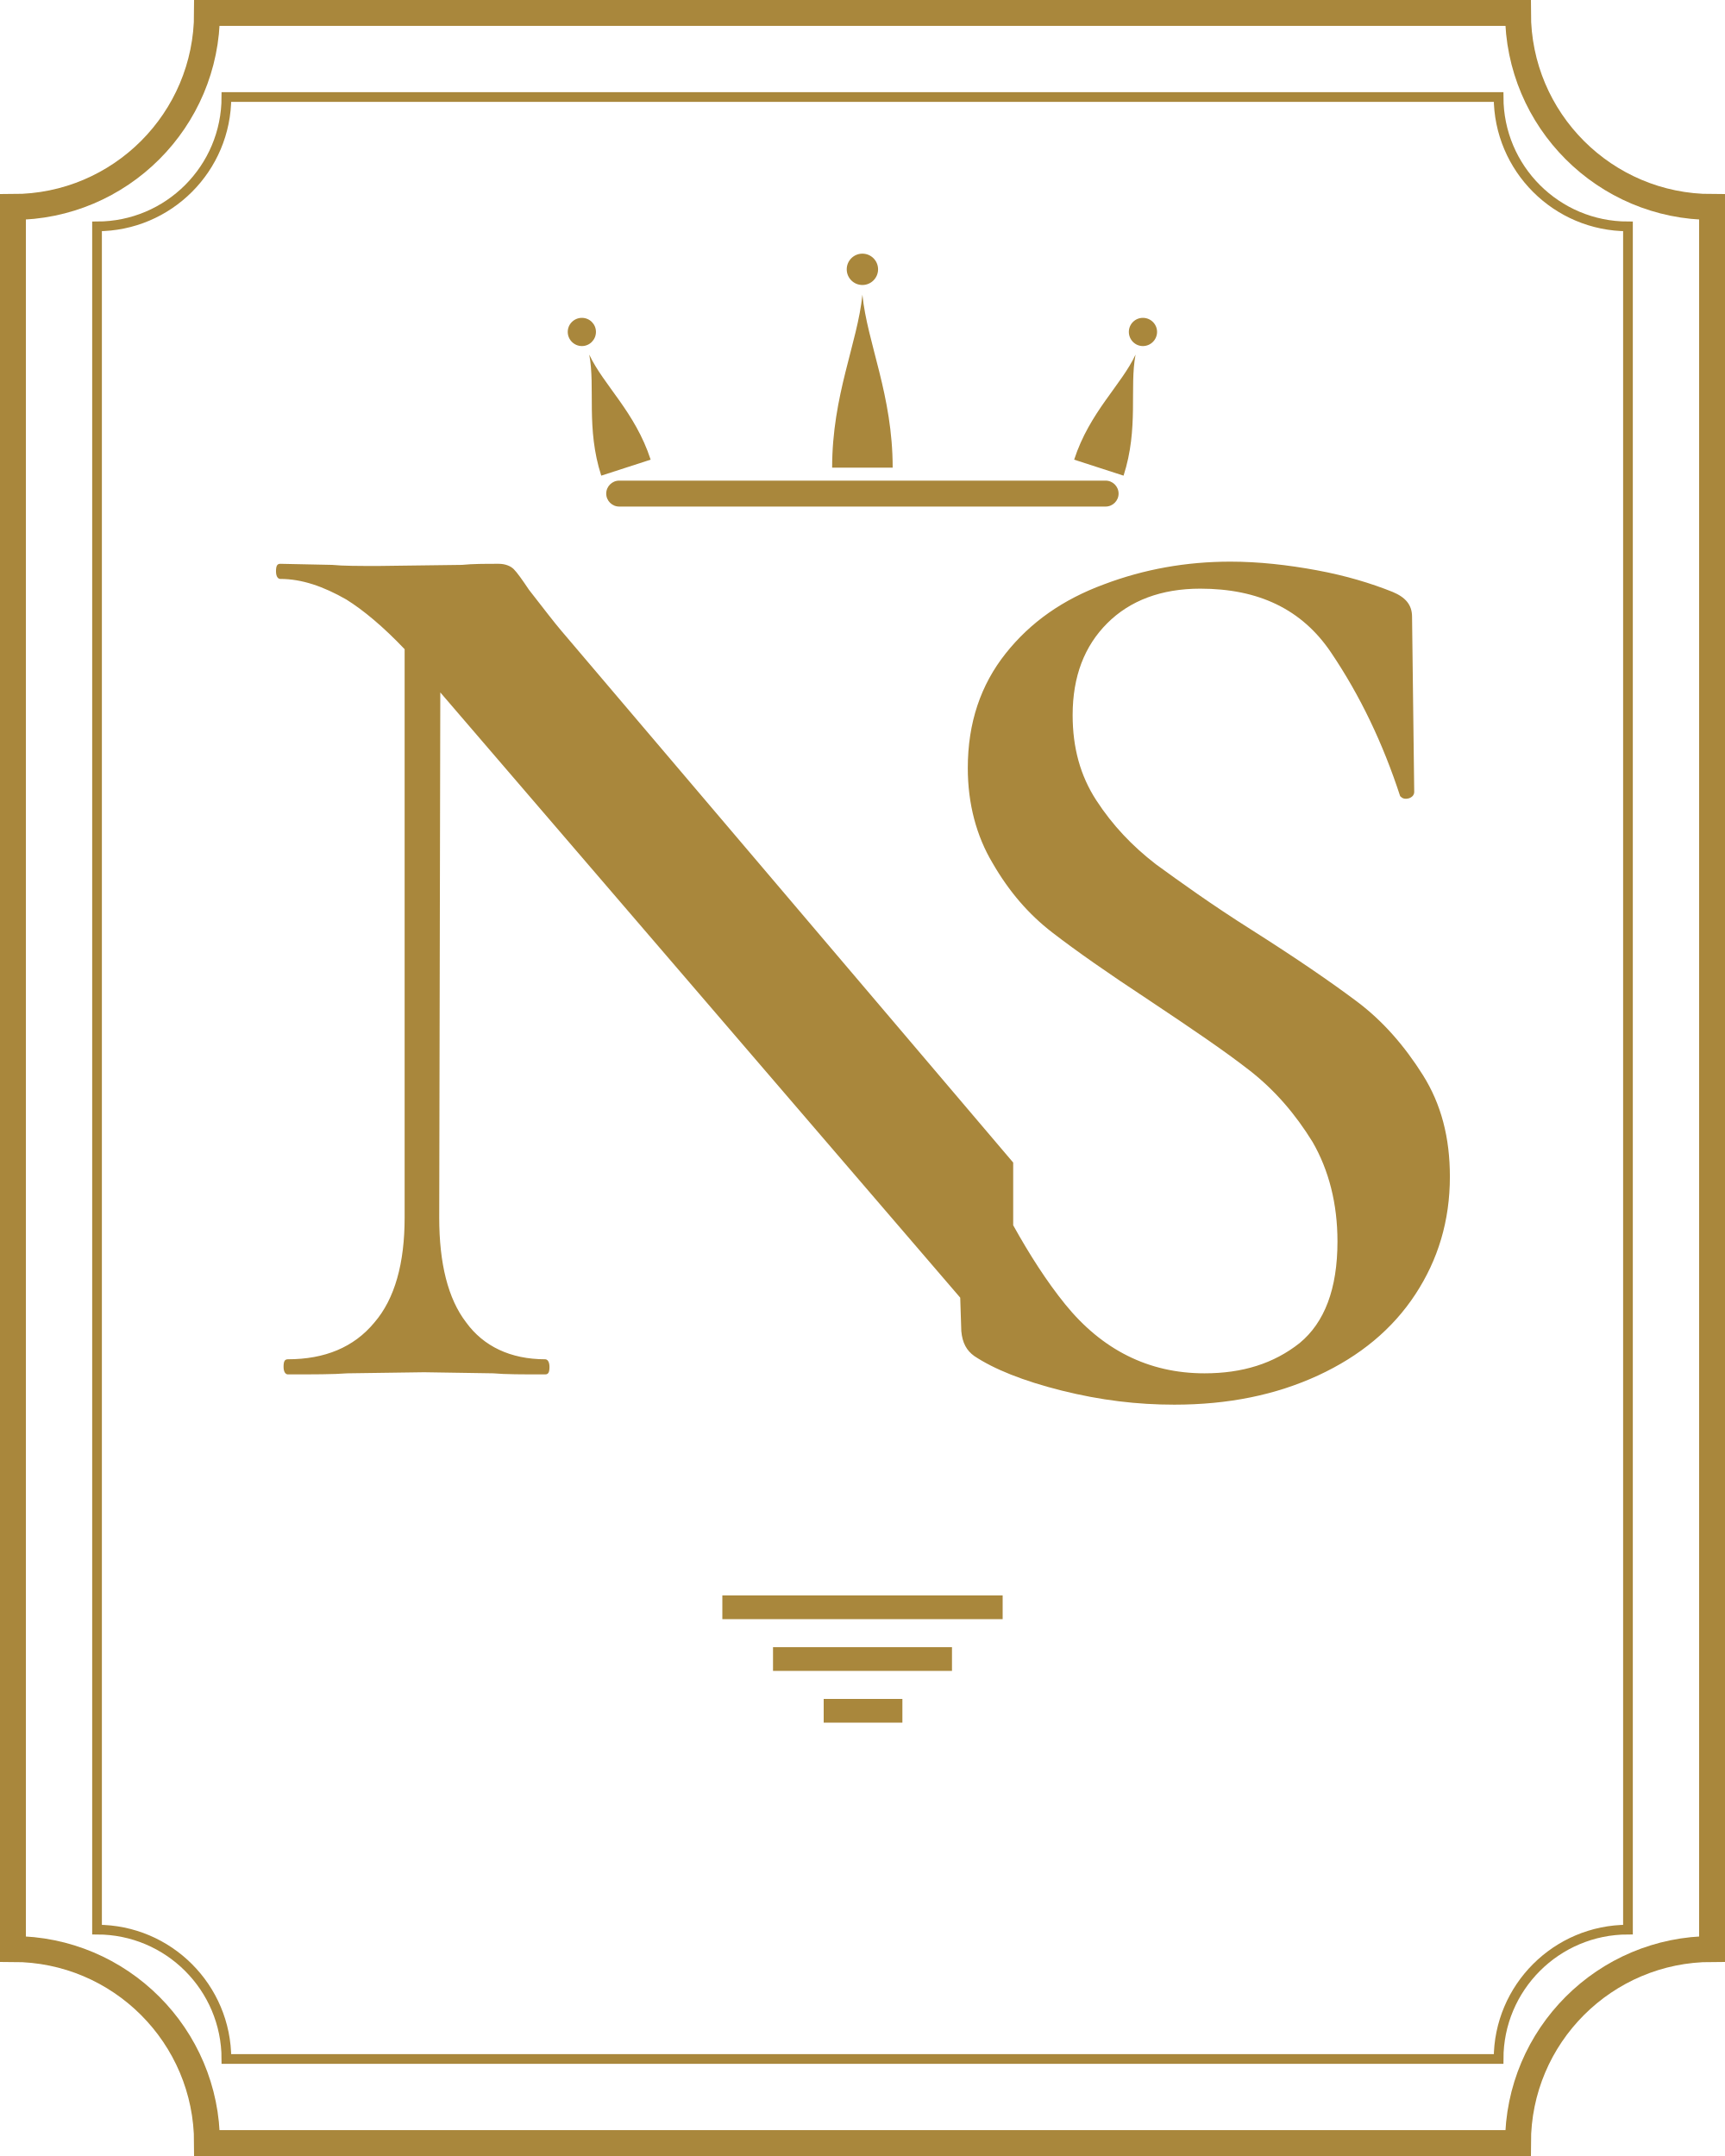
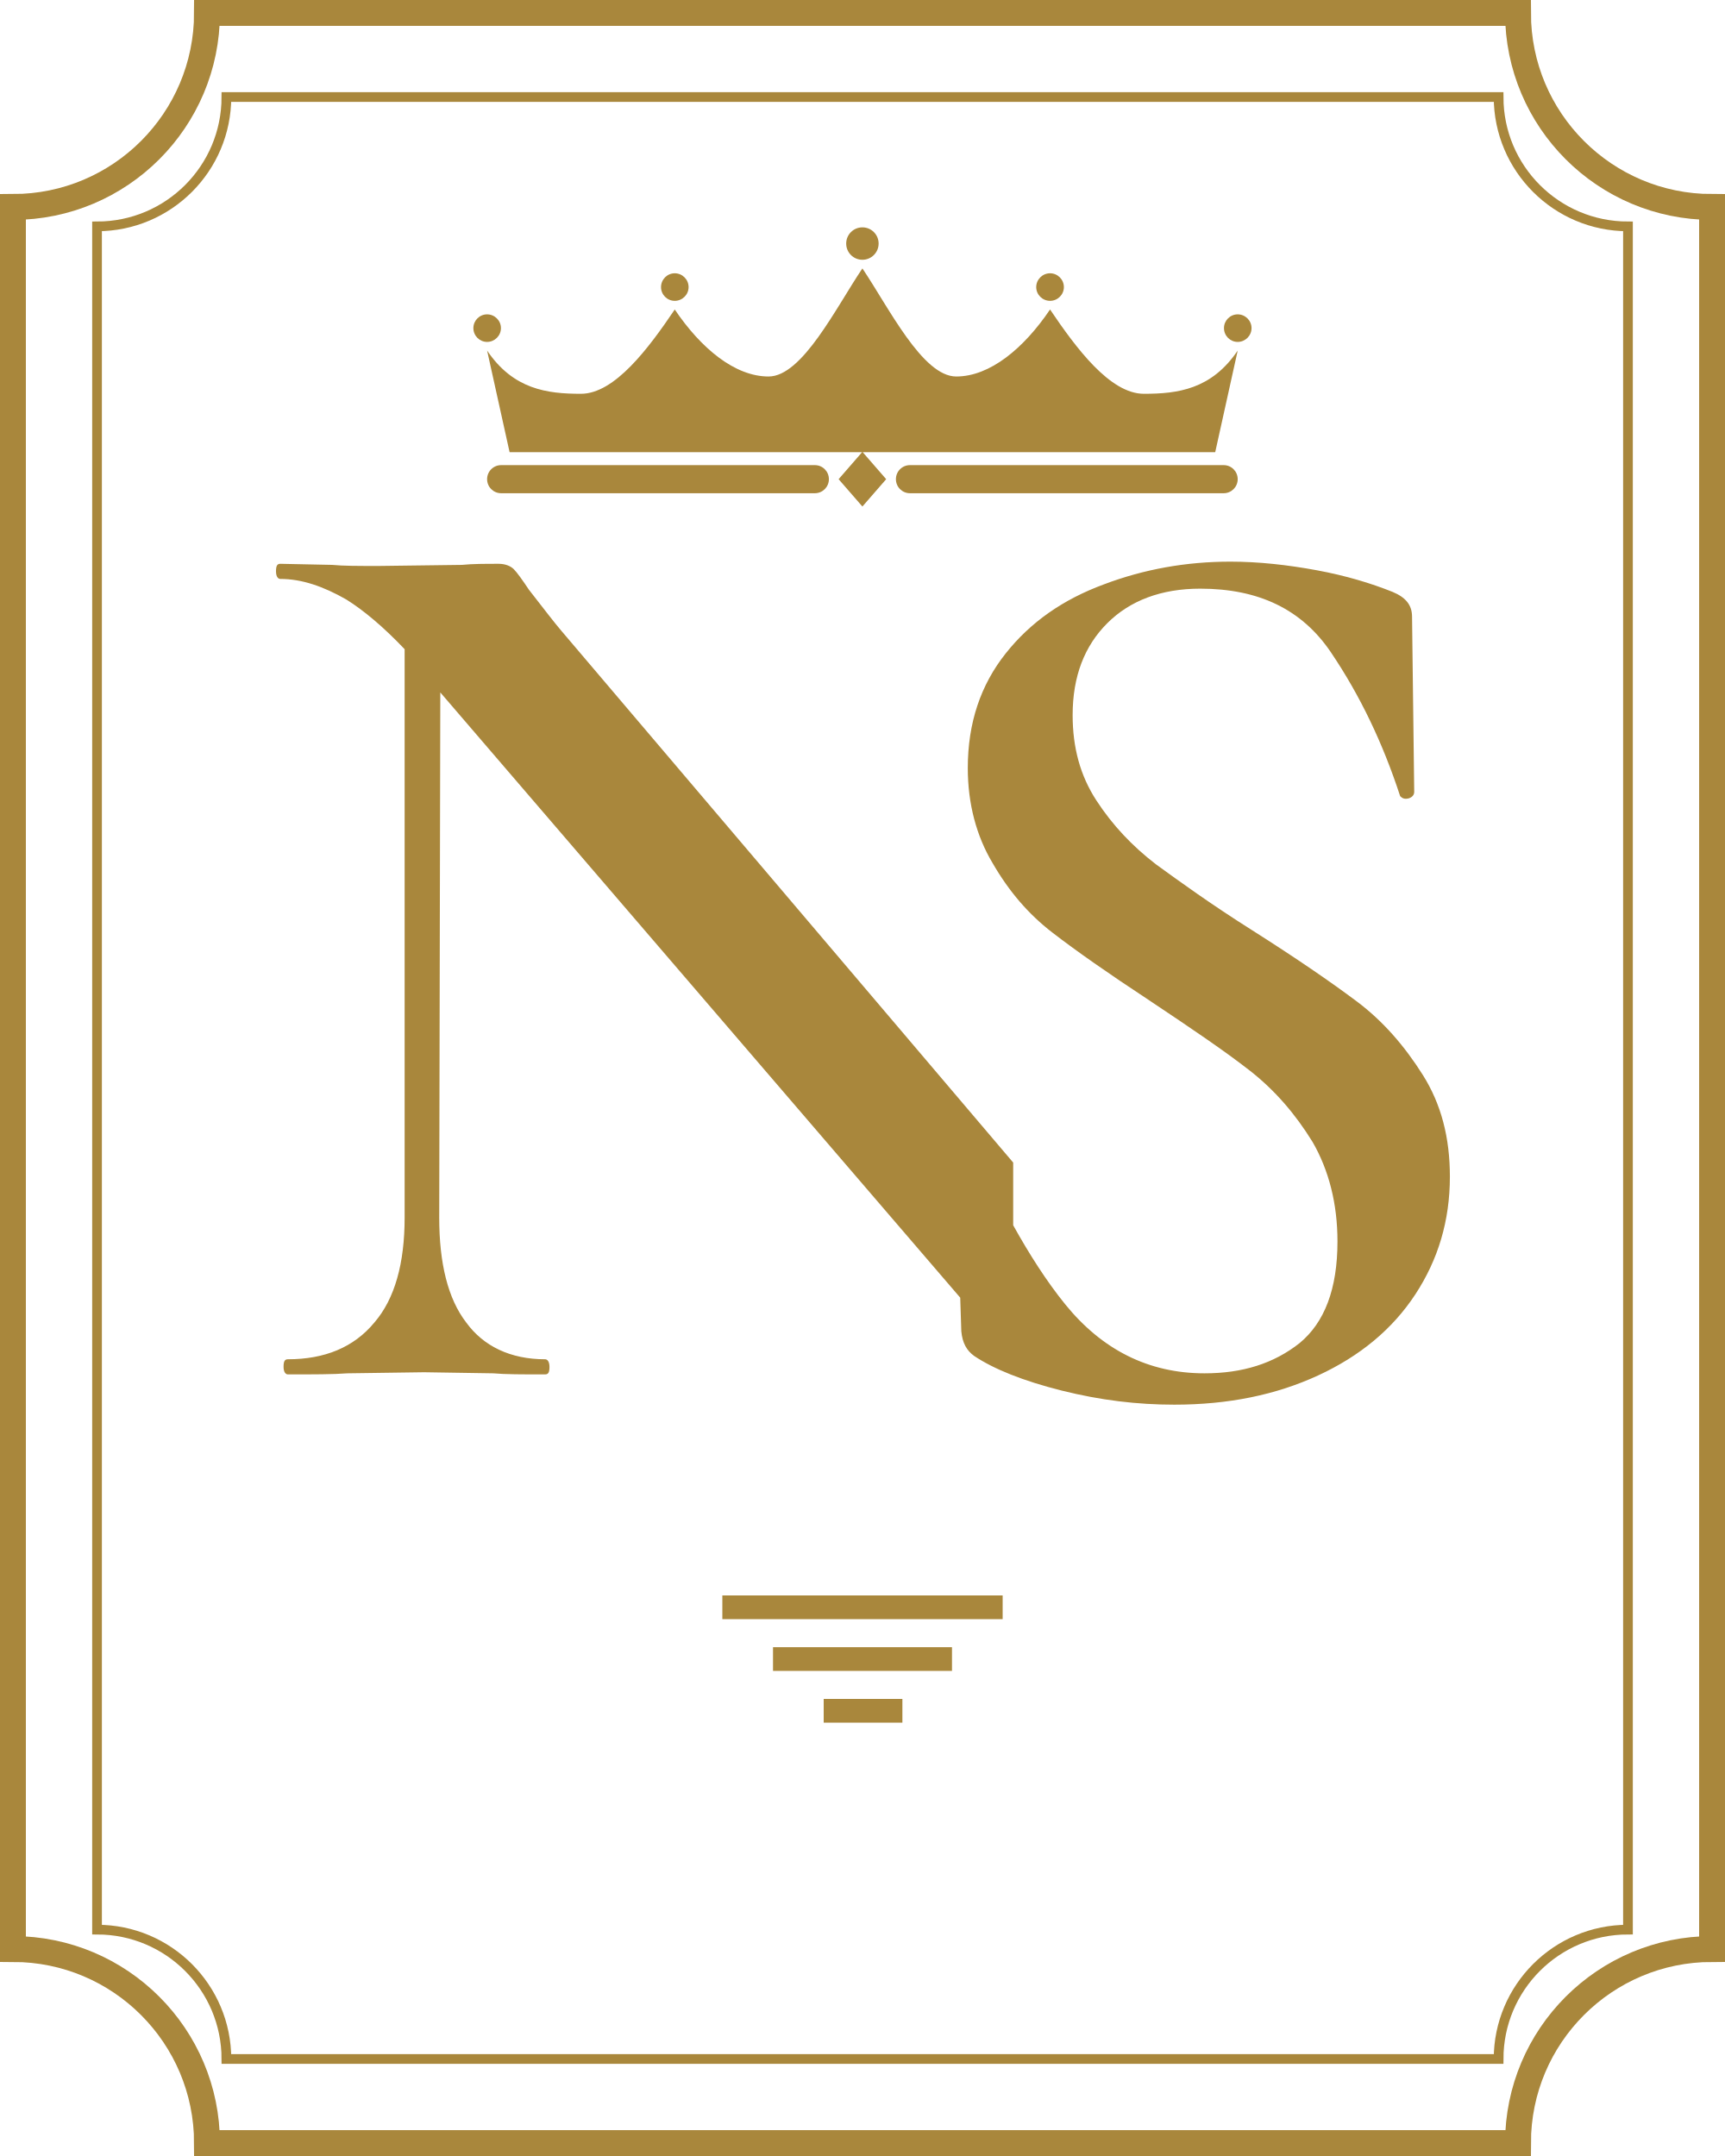
<svg xmlns="http://www.w3.org/2000/svg" viewBox="0 0 160 200" width="160" height="200" role="img" aria-label="NS Perfume">
  <path d="M19.2 1.2H140.8A18 18 0 0 0 158.8 19.2V180.8A18 18 0 0 0 140.8 198.8H19.2A18 18 0 0 0 1.2 180.8V19.2A18 18 0 0 0 19.2 1.2Z" fill="none" stroke="#A9873C" stroke-width="2.4" />
  <path d="M21 9H139A12 12 0 0 0 151 21V179A12 12 0 0 0 139 191H21A12 12 0 0 0 9 179V21A12 12 0 0 0 21 9Z" fill="none" stroke="#A9873C" stroke-width="0.9" />
  <path transform="translate(25.6 52) scale(1.0026)" d="M15.1,60.8c0,4.2 0.8,7.5 2.5,9.7c1.6,2.2 4.1,3.4 7.3,3.4c0.2,0 0.4,0.2 0.4,0.7c0,0.5 -0.1,0.7 -0.4,0.7c-2.1,0 -3.7,0 -4.8,-0.1l-6.4,-0.1l-7.1,0.1c-1.3,0.1 -3.1,0.1 -5.5,0.1c-0.2,0 -0.4,-0.2 -0.4,-0.7c0,-0.5 0.1,-0.7 0.4,-0.7c3.4,0 6.1,-1.1 8,-3.4c1.9,-2.2 2.8,-5.5 2.8,-9.7v-52.6c-2,-2.1 -3.8,-3.6 -5.4,-4.6c-2.1,-1.2 -4.1,-1.9 -6.1,-1.9c-0.2,0 -0.4,-0.2 -0.4,-0.7c0,-0.5 0.1,-0.7 0.4,-0.7l4.8,0.1c1,0.1 2.4,0.1 4.3,0.1l7.7,-0.1c1,-0.1 2.1,-0.1 3.4,-0.1c0.6,0 1.1,0.2 1.4,0.5c0.3,0.3 0.8,1 1.4,1.9c1.4,1.8 2.4,3.1 3,3.8l41.8,49.2v5.8c1.5,2.7 3.1,5.2 4.8,7.3c3.4,4.2 7.7,6.4 12.9,6.4c3.5,0 6.4,-0.9 8.8,-2.8c2.3,-1.9 3.5,-5 3.5,-9.4c0,-3.5 -0.8,-6.6 -2.3,-9.2c-1.6,-2.6 -3.5,-4.8 -5.8,-6.6c-2.3,-1.8 -5.4,-3.9 -9.3,-6.5c-3.8,-2.5 -6.8,-4.6 -9,-6.3c-2.2,-1.7 -4,-3.8 -5.5,-6.4c-1.5,-2.5 -2.3,-5.5 -2.3,-8.8c0,-4.2 1.2,-7.7 3.5,-10.6c2.3,-2.9 5.3,-5 9.1,-6.4c3.7,-1.4 7.6,-2.1 11.7,-2.1c2.6,0 5.3,0.3 8,0.8c2.7,0.5 5,1.2 7,2c1.2,0.5 1.8,1.2 1.8,2.3l0.2,16.2c0,0.3 -0.2,0.5 -0.5,0.6c-0.4,0.1 -0.6,0 -0.8,-0.2c-1.6,-4.9 -3.7,-9.3 -6.4,-13.3c-2.7,-4 -6.7,-5.9 -12.1,-5.9c-3.6,0 -6.5,1.1 -8.6,3.2c-2.1,2.1 -3.2,4.9 -3.2,8.5c0,3 0.7,5.6 2.2,7.9c1.5,2.3 3.3,4.2 5.5,5.9c2.2,1.6 5.1,3.7 8.9,6.1c4.1,2.6 7.3,4.8 9.7,6.6c2.4,1.8 4.4,4.1 6.1,6.8c1.7,2.7 2.5,5.8 2.5,9.4c0,4.1 -1.1,7.7 -3.2,10.9c-2.1,3.2 -5.1,5.7 -9,7.5c-3.9,1.8 -8.3,2.7 -13.3,2.7c-3.4,0 -6.8,-0.4 -10.4,-1.3c-3.6,-0.9 -6.3,-2 -8.1,-3.2c-0.7,-0.5 -1.1,-1.2 -1.2,-2.3l-0.1,-3.1l-48.1,-56z" fill="#A9873C" />
-   <path id="crown" transform="translate(25.6 23.53) scale(1.0026)" d="M51.45 19.8C51.45 13.08 53.8 8.28 54.25 3.8C54.7 8.28 57.05 13.08 57.05 19.8ZM30.09 20.54C28.67 16.15 29.56 12.39 28.98 9.34C30.29 12.15 33.23 14.66 34.66 19.06ZM73.84 19.06C75.27 14.66 78.21 12.15 79.52 9.34C78.94 12.39 79.83 16.15 78.41 20.54ZM31.75 21L76.75 21C77.41 21 77.95 21.54 77.95 22.2C77.95 22.86 77.41 23.4 76.75 23.4L31.75 23.4C31.09 23.4 30.55 22.86 30.55 22.2C30.55 21.54 31.09 21 31.75 21ZM54.25 0C55.05 0 55.7 0.65 55.7 1.45C55.7 2.25 55.05 2.9 54.25 2.9C53.45 2.9 52.8 2.25 52.8 1.45C52.8 0.65 53.45 0 54.25 0ZM28.3 5.94C29.02 5.94 29.6 6.52 29.6 7.24C29.6 7.96 29.02 8.55 28.3 8.55C27.58 8.55 26.99 7.96 26.99 7.24C26.99 6.52 27.58 5.94 28.3 5.94ZM80.2 5.94C80.92 5.94 81.51 6.52 81.51 7.24C81.51 7.96 80.92 8.55 80.2 8.55C79.48 8.55 78.9 7.96 78.9 7.24C78.9 6.52 79.48 5.94 80.2 5.94Z" fill="#A9873C" />
+   <path id="crown" transform="translate(25.6 21.09) scale(1.0026)" d="M21.61 20.8L19.53 11.4C21.96 15 25.09 15.4 28.21 15.4C31.33 15.4 34.46 11.2 36.89 7.6C39.32 11.2 42.45 13.8 45.57 13.8C48.69 13.8 51.82 7.4 54.25 3.8C56.68 7.4 59.81 13.8 62.93 13.8C66.05 13.8 69.18 11.2 71.61 7.6C74.04 11.2 77.17 15.4 80.29 15.4C83.41 15.4 86.54 15 88.97 11.4L86.89 20.8ZM20.83 22L49.85 22C50.57 22 51.15 22.58 51.15 23.3C51.15 24.02 50.57 24.6 49.85 24.6L20.83 24.6C20.11 24.6 19.53 24.02 19.53 23.3C19.53 22.58 20.11 22 20.83 22ZM58.65 22L87.67 22C88.39 22 88.97 22.58 88.97 23.3C88.97 24.02 88.39 24.6 87.67 24.6L58.65 24.6C57.93 24.6 57.35 24.02 57.35 23.3C57.35 22.58 57.93 22 58.65 22ZM54.25 20.77L56.45 23.3L54.25 25.83L52.05 23.3ZM19.53 8.05C20.23 8.05 20.81 8.62 20.81 9.32C20.81 10.03 20.23 10.6 19.53 10.6C18.83 10.6 18.26 10.03 18.26 9.32C18.26 8.62 18.83 8.05 19.53 8.05ZM36.89 4.25C37.59 4.25 38.17 4.82 38.17 5.53C38.17 6.23 37.59 6.8 36.89 6.8C36.19 6.8 35.62 6.23 35.62 5.53C35.62 4.82 36.19 4.25 36.89 4.25ZM54.25 0C55.08 0 55.75 0.67 55.75 1.5C55.75 2.33 55.08 3 54.25 3C53.42 3 52.75 2.33 52.75 1.5C52.75 0.67 53.42 0 54.25 0ZM71.61 4.25C72.31 4.25 72.89 4.82 72.89 5.53C72.89 6.23 72.31 6.8 71.61 6.8C70.91 6.8 70.33 6.23 70.33 5.53C70.33 4.82 70.91 4.25 71.61 4.25ZM88.97 8.05C89.67 8.05 90.25 8.62 90.25 9.32C90.25 10.03 89.67 10.6 88.97 10.6C88.27 10.6 87.7 10.03 87.7 9.32C87.7 8.62 88.27 8.05 88.97 8.05Z" fill="#A9873C" />
  <rect x="67" y="148" width="26" height="2.2" fill="#A9873C" />
  <rect x="71.7" y="152.8" width="16.6" height="2.2" fill="#A9873C" />
  <rect x="76.4" y="157.6" width="7.3" height="2.2" fill="#A9873C" />
</svg>
